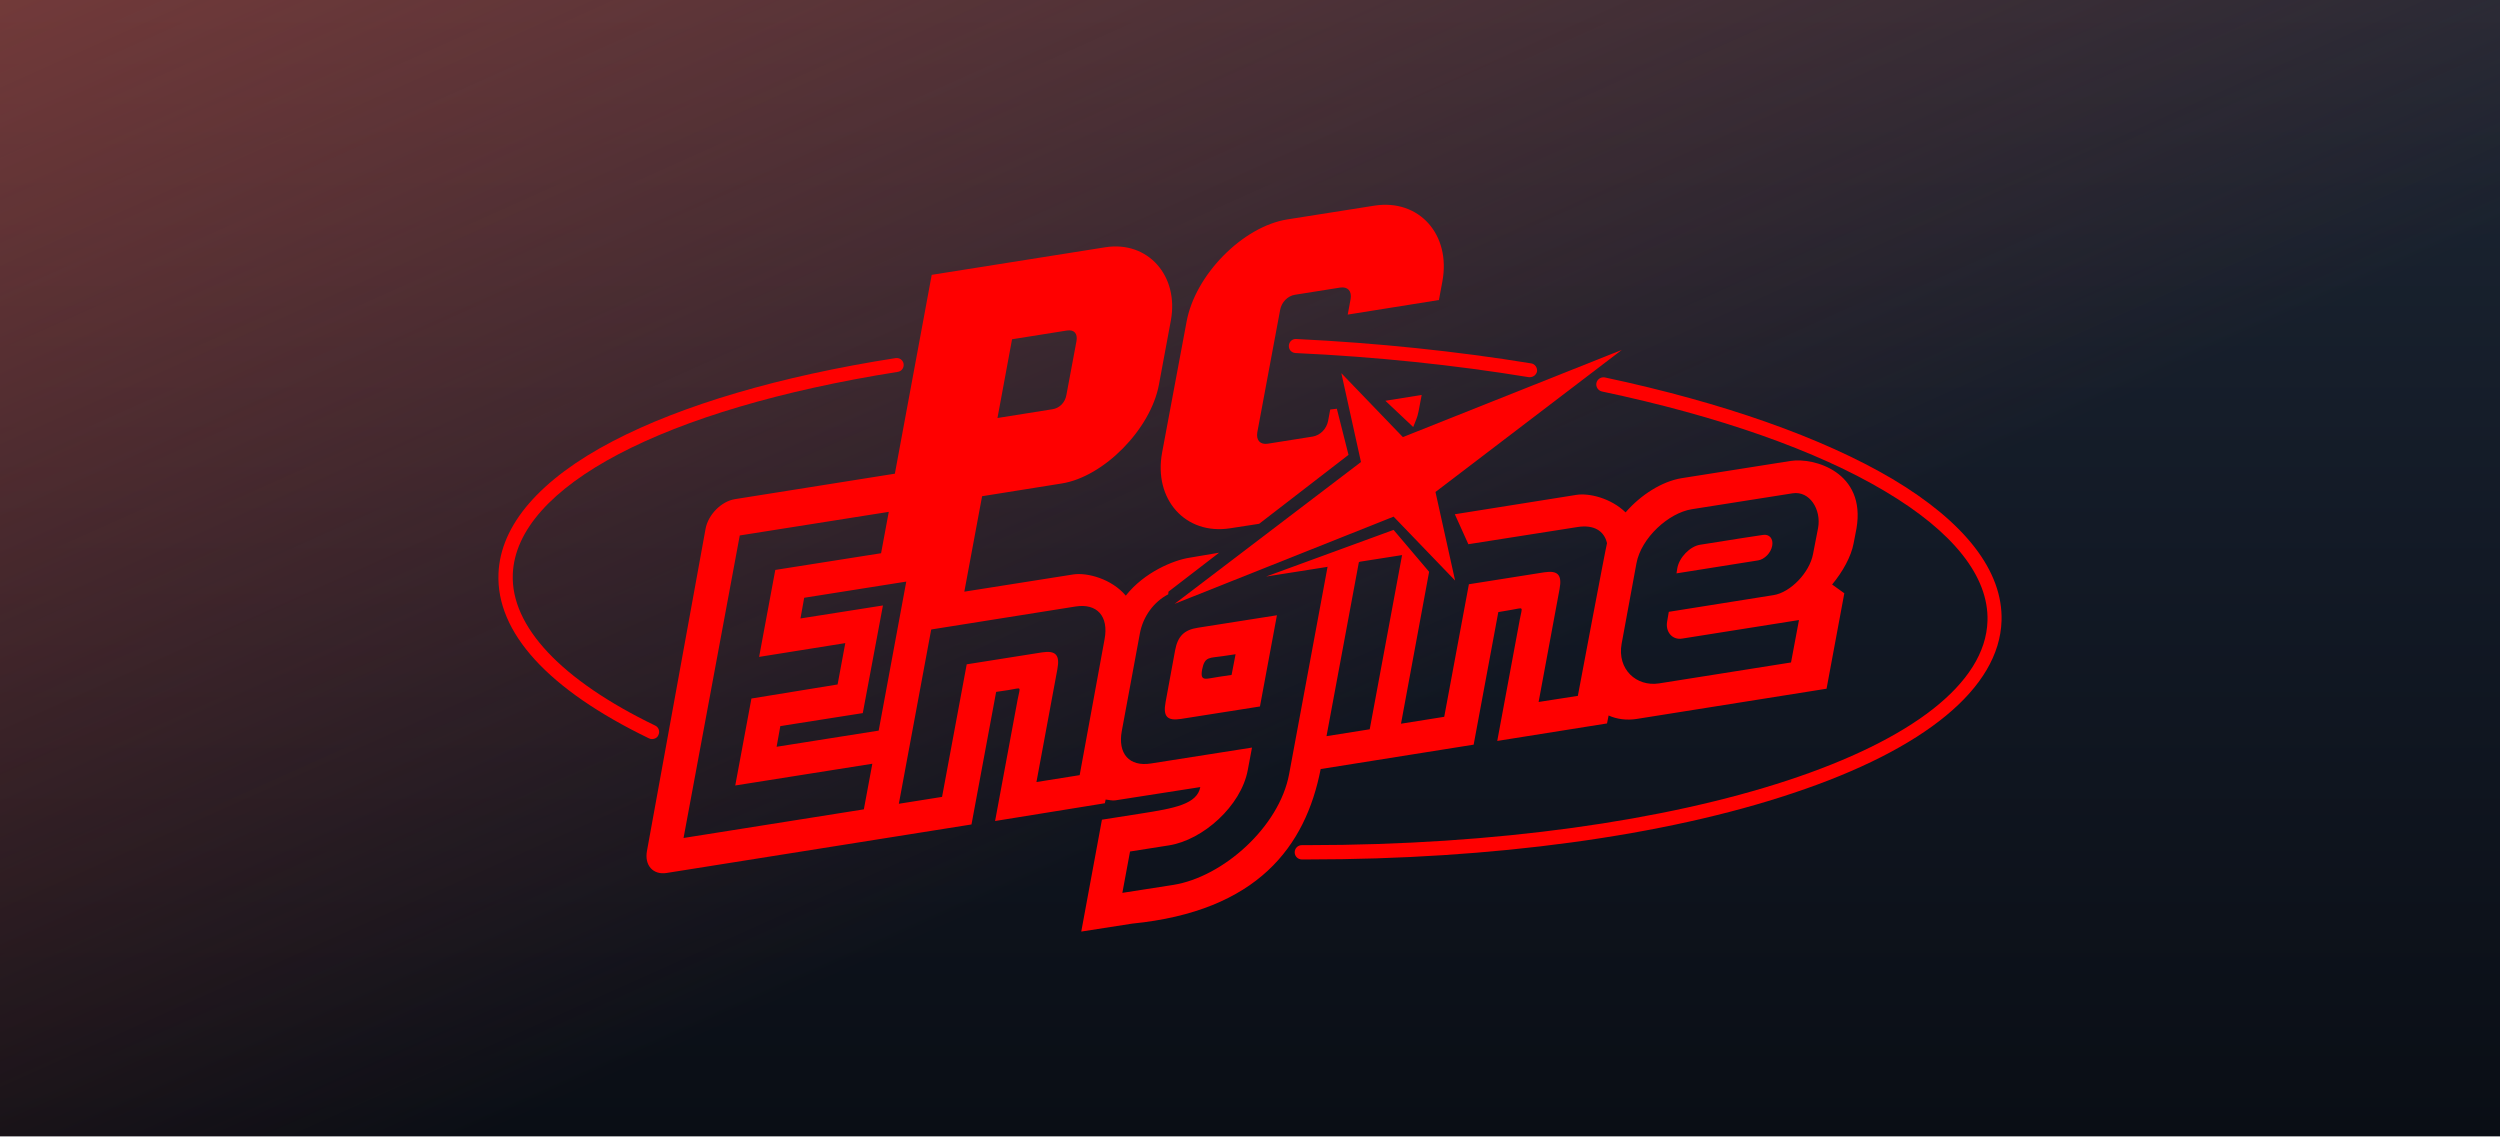
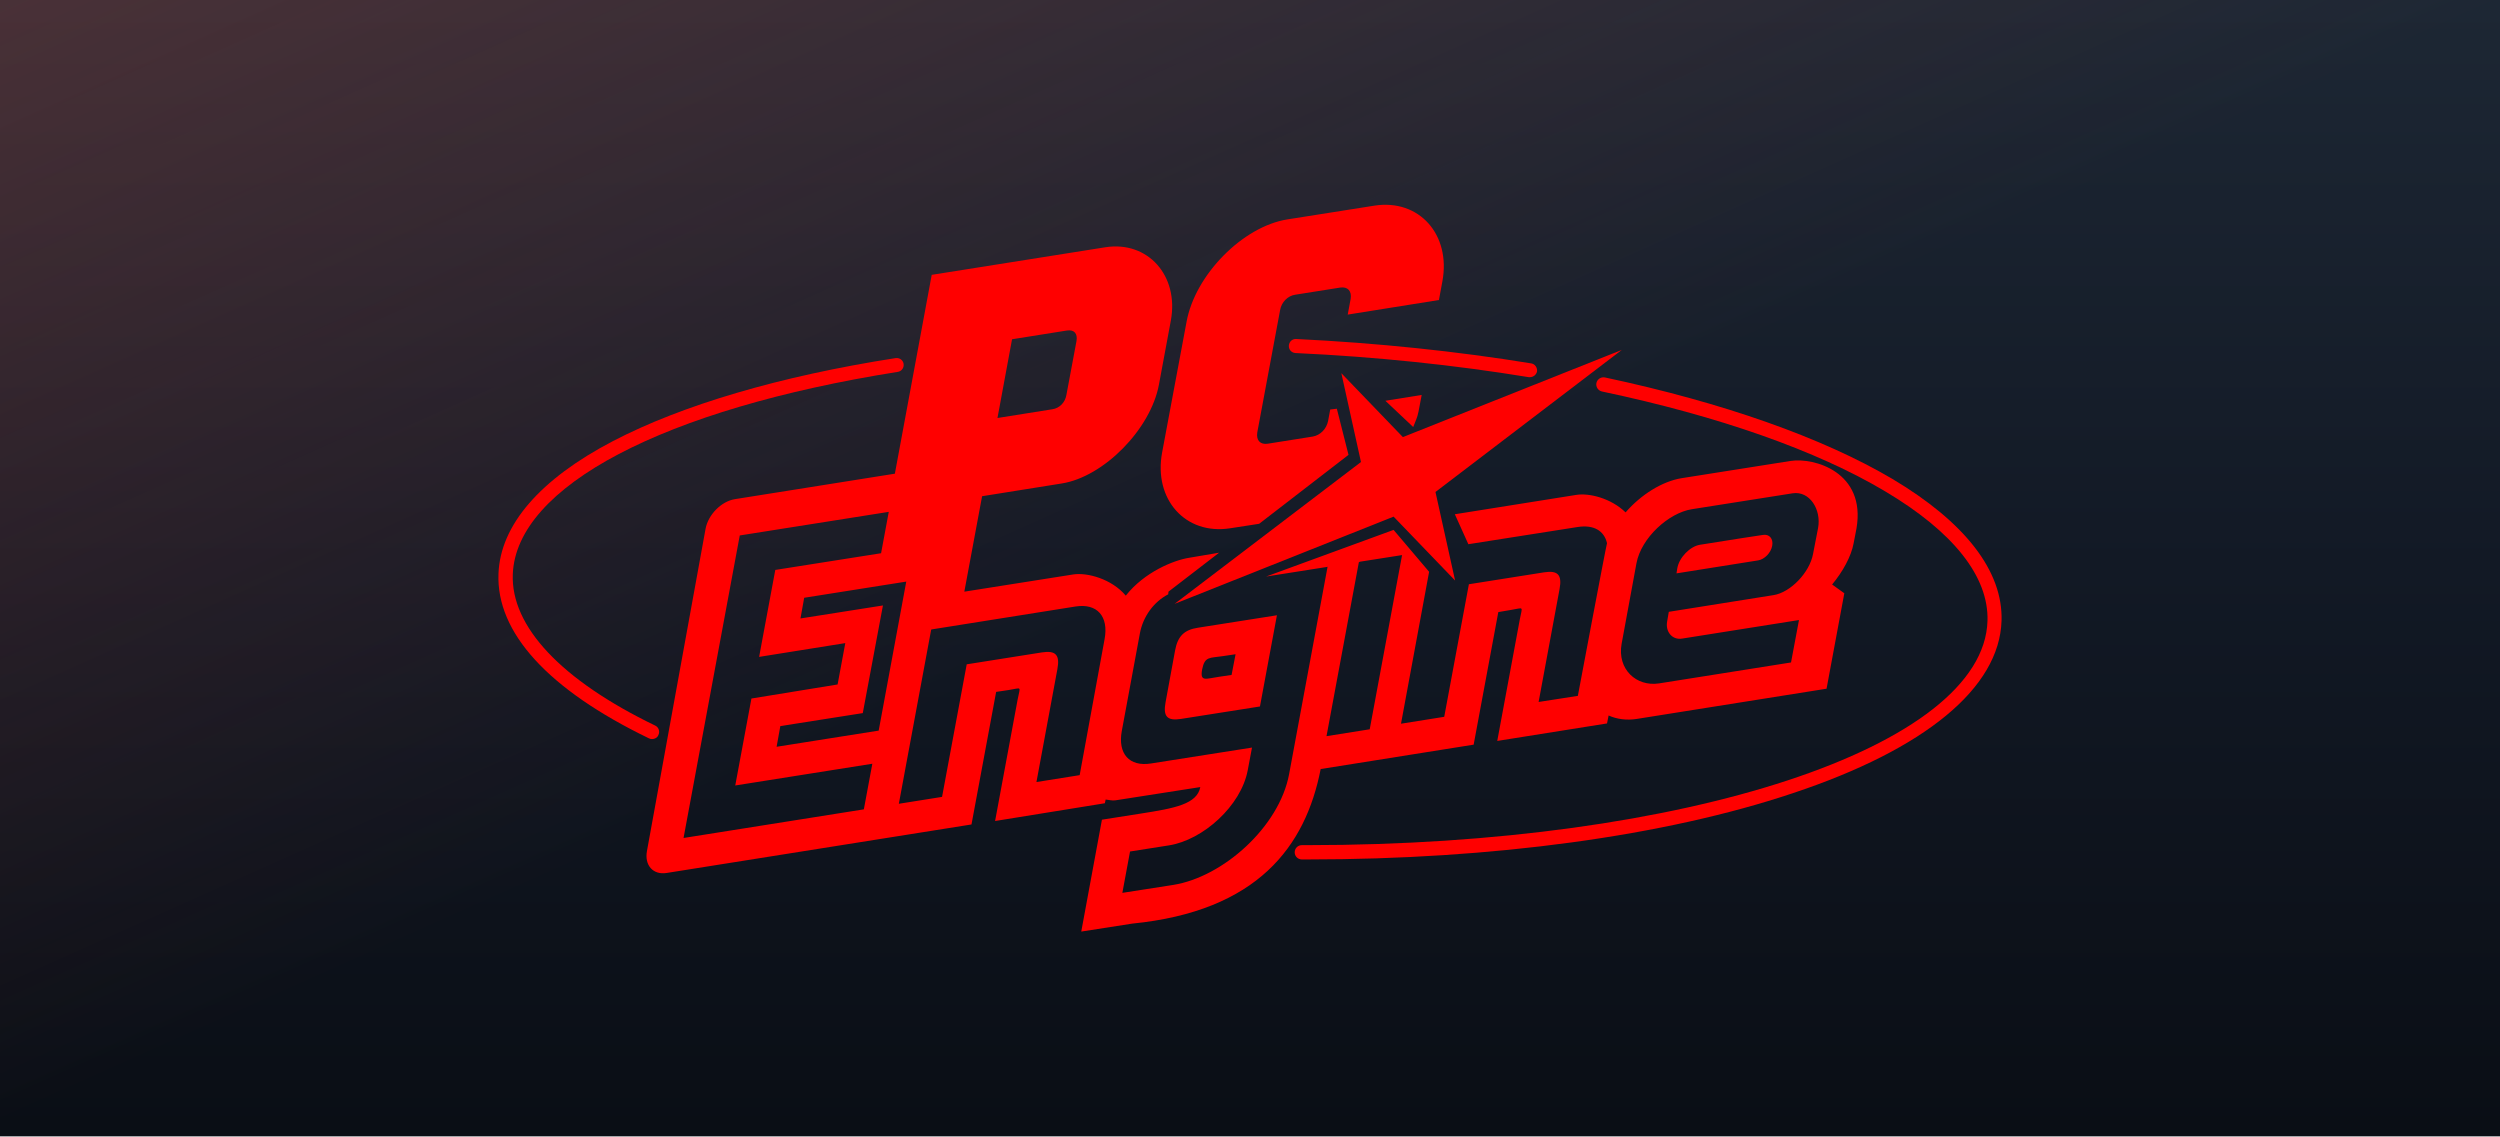
<svg xmlns="http://www.w3.org/2000/svg" viewBox="0 0 440 200" preserveAspectRatio="xMidYMid meet">
  <defs>
-     <linearGradient id="base" x1="0" y1="0" x2="0" y2="1">
+     <linearGradient id="capBase" x1="0" y1="0" x2="0" y2="1">
      <stop offset="0" stop-color="#1d2734" />
      <stop offset="0.5" stop-color="#121925" />
      <stop offset="1" stop-color="#0a0e15" />
    </linearGradient>
-     <linearGradient id="bloom" x1="0" y1="0" x2="1" y2="1">
-       <stop offset="0" stop-color="#c64c3f" stop-opacity="0.50" />
-       <stop offset="0.6" stop-color="#c64c3f" stop-opacity="0" />
+     <linearGradient id="capBloom" x1="0" y1="0" x2="1" y2="1">
+       <stop offset="0" stop-color="#c64c3f" stop-opacity="0.26" />
+       <stop offset="0.5" stop-color="#c64c3f" stop-opacity="0" />
    </linearGradient>
  </defs>
-   <rect width="440" height="200" fill="url(#base)" />
-   <rect width="440" height="200" fill="url(#bloom)" />
+   <rect width="440" height="200" fill="url(#capBase)" />
+   <rect width="440" height="200" fill="url(#capBloom)" />
  <g transform="translate(169.136 -85.187) scale(0.46664)">
    <defs id="defs31" />
    <g id="g26" transform="translate(-146.4442,0.01072886)">
      <g id="g4">
        <path d="m 29.9,461.3 c -0.4,0 -0.8,-0.1 -1.2,-0.3 -38,-18.4 -57.6,-39.9 -56.7,-62.1 0.7,-18.3 15.6,-35.6 43.2,-50 26.1,-13.6 63,-24.5 106.6,-31.3 1.5,-0.2 2.8,0.8 3,2.2 0.2,1.5 -0.8,2.8 -2.2,3 -88.3,14 -143.9,43.2 -145.2,76.3 -0.8,19.7 18.3,40 53.7,57.1 1.3,0.6 1.9,2.2 1.2,3.6 -0.4,1 -1.4,1.5 -2.4,1.5 z" id="path2" style="fill:#ff0000" />
      </g>
      <g id="g8">
        <path d="m 361,324.8 c -0.1,0 -0.3,0 -0.4,0 -28.1,-4.6 -57.7,-7.7 -88,-9.1 -1.5,-0.1 -2.6,-1.3 -2.5,-2.8 0.1,-1.5 1.3,-2.6 2.8,-2.5 30.6,1.5 60.4,4.6 88.6,9.2 1.4,0.2 2.4,1.6 2.2,3.1 -0.3,1.2 -1.4,2.1 -2.7,2.1 z" id="path6" style="fill:#ff0000" />
      </g>
      <g id="g12">
        <path d="m 277.2,506.7 c -0.7,0 -1.5,0 -2.2,0 -1.5,0 -2.7,-1.2 -2.7,-2.7 0,-1.5 1.2,-2.7 2.7,-2.7 0,0 0,0 0,0 0.7,0 1.5,0 2.2,0 142.5,0 255,-37 256.4,-84.6 0.5,-16.7 -12.9,-33.6 -38.7,-48.9 -25.7,-15.3 -62.6,-28.3 -106.7,-37.6 -1.4,-0.3 -2.4,-1.7 -2.1,-3.2 0.3,-1.4 1.7,-2.4 3.2,-2.1 44.6,9.5 82,22.7 108.3,38.2 27.6,16.4 41.9,34.9 41.3,53.6 -0.8,25.3 -28.8,48.4 -78.7,65 -48.3,16.2 -113.3,25 -183,25 z" id="path10" style="fill:#ff0000" />
      </g>
      <polygon points="309.6,377.4 332.8,401.5 325.4,368.1 395.7,314.5 313.1,347.4 289.9,323.3 297.3,356.8 227,410.3 " id="polygon14" style="fill:#ff0000" />
      <g id="g24">
        <path d="m 237.4,435 c 1,-5 2.8,-4.2 7.9,-5 l 4.7,-0.7 -1.5,7.8 -4.7,0.7 c -5,0.7 -7.3,2.1 -6.4,-2.8 z m -10.2,-7.2 -3.6,19.6 c -1,5.4 0.6,7.1 5.8,6.3 l 29.8,-4.7 6.4,-34.4 -29.8,4.7 c -5.2,0.8 -7.6,3.2 -8.6,8.5 z m 189.4,-30.9 -0.3,1.9 30.8,-4.9 c 2.4,-0.4 4.8,-2.8 5.3,-5.5 0.5,-2.7 -1.1,-4.5 -3.5,-4.1 l -7.9,1.2 -12.6,2 -3.2,0.5 c -3.8,0.6 -7.9,4.8 -8.6,8.9 z m -215.9,88.6 0.3,-1.4 c 1.1,0.1 2.5,0.5 3.7,0.3 l 32,-5 c -1.2,6.4 -9.6,8 -22.5,10 l -14.6,2.3 -7.8,42.2 19.2,-3 c 47.3,-4.7 65.4,-29.1 71.1,-58.3 l 57.7,-9.2 9.3,-50 4.7,-0.8 c 5.1,-0.8 4.4,-1.7 3.4,3.6 l -8.5,45.8 41.4,-6.6 0.6,-3 c 3.1,1.4 6.8,1.9 10.6,1.3 l 71.6,-11.4 6.7,-36 -4.6,-3.3 c 4,-4.8 7.2,-10.6 8.1,-15.5 l 1.1,-5.7 c 3.6,-21.2 -16,-26.8 -24.9,-25.4 l -41.1,6.5 c -7.3,1.2 -15.3,6.2 -21.1,12.9 -5.4,-5.3 -13.7,-7.4 -18.6,-6.6 l -45.8,7.3 5.1,11.3 41.3,-6.5 c 6,-0.9 9.9,1.4 11,6.1 -0.4,1.2 -11,57.6 -11,57.6 l -14.8,2.3 7.9,-42.6 c 1,-5.3 -0.6,-7.1 -5.8,-6.3 l -28.4,4.5 -9.3,50 -16.3,2.6 10.6,-57.3 -13.4,-15.8 -48.1,17.6 22.8,-3.6 0.4,-0.1 -14.5,78.2 c -3.7,19.9 -24.9,38.8 -43.7,41.8 l -19.2,3 2.9,-15.6 14.6,-2.3 c 12.9,-2 27.3,-14.9 29.8,-28.4 l 1.6,-8.5 -38.1,6 c -8.2,1.3 -12.6,-3.7 -11,-12.3 l 6.8,-36.7 c 1.2,-6.5 5.3,-12 10.7,-14.8 l 0.1,-1 19.1,-14.7 -11.2,1.9 c -5.9,0.9 -17,5.4 -24,14.3 -5.3,-6.3 -14.5,-8.8 -19.8,-8 l -41.1,6.5 6.7,-36 30,-4.8 c 15.9,-2.5 33.6,-20.5 36.7,-37.3 l 4.5,-24.2 c 3.1,-16.9 -8.7,-30.1 -24.7,-27.6 l -65.5,10.4 -13.9,75 -60.3,9.6 c -5.1,0.8 -10.1,5.8 -11.1,11.2 L 28,503.5 c -1,5.4 2.3,9.1 7.4,8.3 l 115,-18.3 9.3,-50 4.7,-0.7 c 5.2,-0.8 4.4,-1.7 3.4,3.6 l -8.5,45.8 z m -85.3,-27.4 -38.5,6.1 1.4,-7.8 31.1,-4.9 7.6,-40.6 -31.1,4.9 1.4,-7.8 38.5,-6.1 z m -2.4,12.5 -3.2,17.2 -68,10.8 21.2,-114.1 56.2,-8.9 -2.9,15.6 -39.9,6.3 -6.1,32.8 32.5,-5.2 -2.9,15.6 -32.5,5.3 -6.1,32.8 z m 78.2,4.3 -16.3,2.6 7.9,-42.6 c 1,-5.3 -0.6,-7.1 -5.8,-6.3 l -28.4,4.5 -9.3,50 -16.3,2.6 12.2,-65.7 0.4,-0.1 54,-8.6 c 8.2,-1.3 12.6,3.7 11,12.3 z m 105.7,-80.5 15.9,-2.5 -12.2,65.7 -16.3,2.6 12.2,-65.6 z m 98.7,31 5.6,-30.4 c 1.8,-9.6 12.1,-19 20.9,-20.4 l 38,-6 c 6.4,-1 10.9,6.1 9.6,13.1 l -1.9,9.8 c -1.3,7 -8.5,14.5 -14.9,15.5 l -39.5,6.3 -0.6,3.5 c -0.8,4 1.9,7.2 5.6,6.6 l 44.1,-7 -3,16 -49.8,7.9 c -8.5,1.3 -15.8,-5.3 -14.1,-14.9 z m -235.4,-85.2 5.5,-29.7 20.7,-3.3 c 2.7,-0.4 4.1,1.1 3.6,4 l -3.8,20.3 c -0.5,2.9 -2.6,5 -5.3,5.4 z" id="path16" style="fill:#ff0000" />
        <g id="g22">
          <path d="m 292.6,354.1 -4.4,-17.4 -2.5,0.3 -0.8,4.3 c -0.6,3 -2.9,5.4 -5.8,5.9 l -17,2.7 c -2.8,0.4 -4.4,-1.3 -3.9,-4.3 l 8.6,-46.1 c 0.5,-3 2.9,-5.4 5.7,-5.8 l 17,-2.7 c 2.8,-0.4 4.4,1.3 3.9,4.3 l -1.1,5.9 34.4,-5.5 1.3,-7 c 3.3,-17.7 -8.8,-31.2 -25.6,-28.6 l -32.9,5.2 c -16.8,2.7 -34.8,20.9 -38,38.7 l -9.2,49.2 c -3.3,17.7 8.8,31.2 25.6,28.6 l 11,-1.7 z" id="path18" style="fill:#ff0000" />
          <path d="m 317,343.6 c 0.9,-2.4 1.5,-3.3 2,-5.8 l 1.2,-6.3 -13.7,2.2 z" id="path20" style="fill:#ff0000" />
        </g>
      </g>
    </g>
  </g>
</svg>
